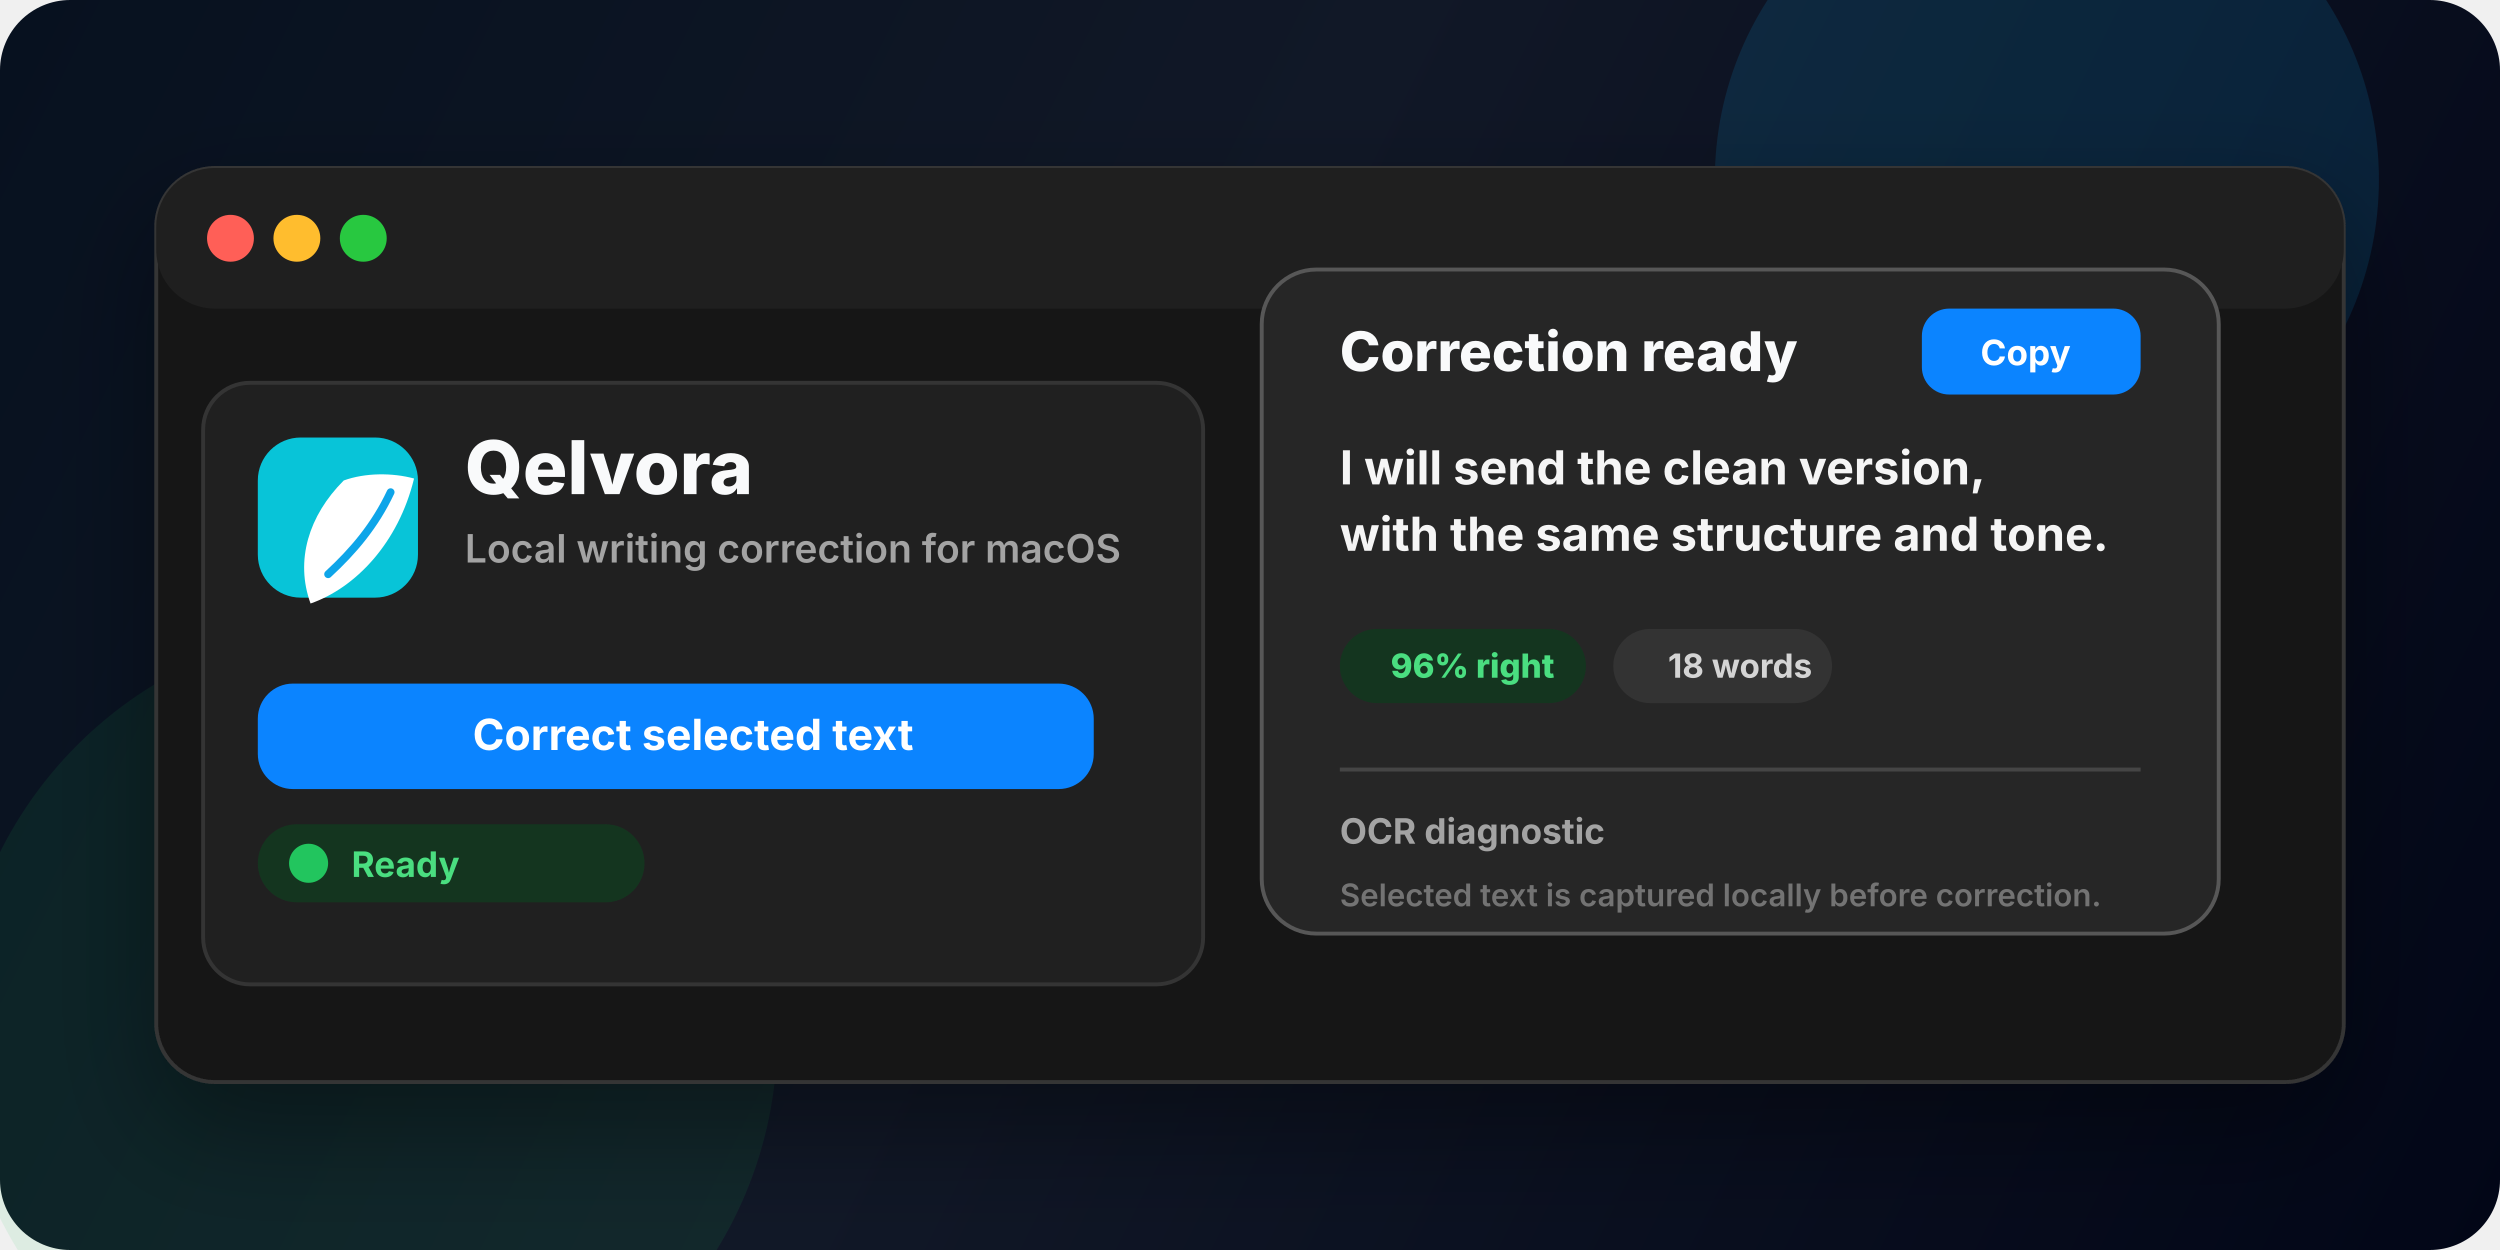
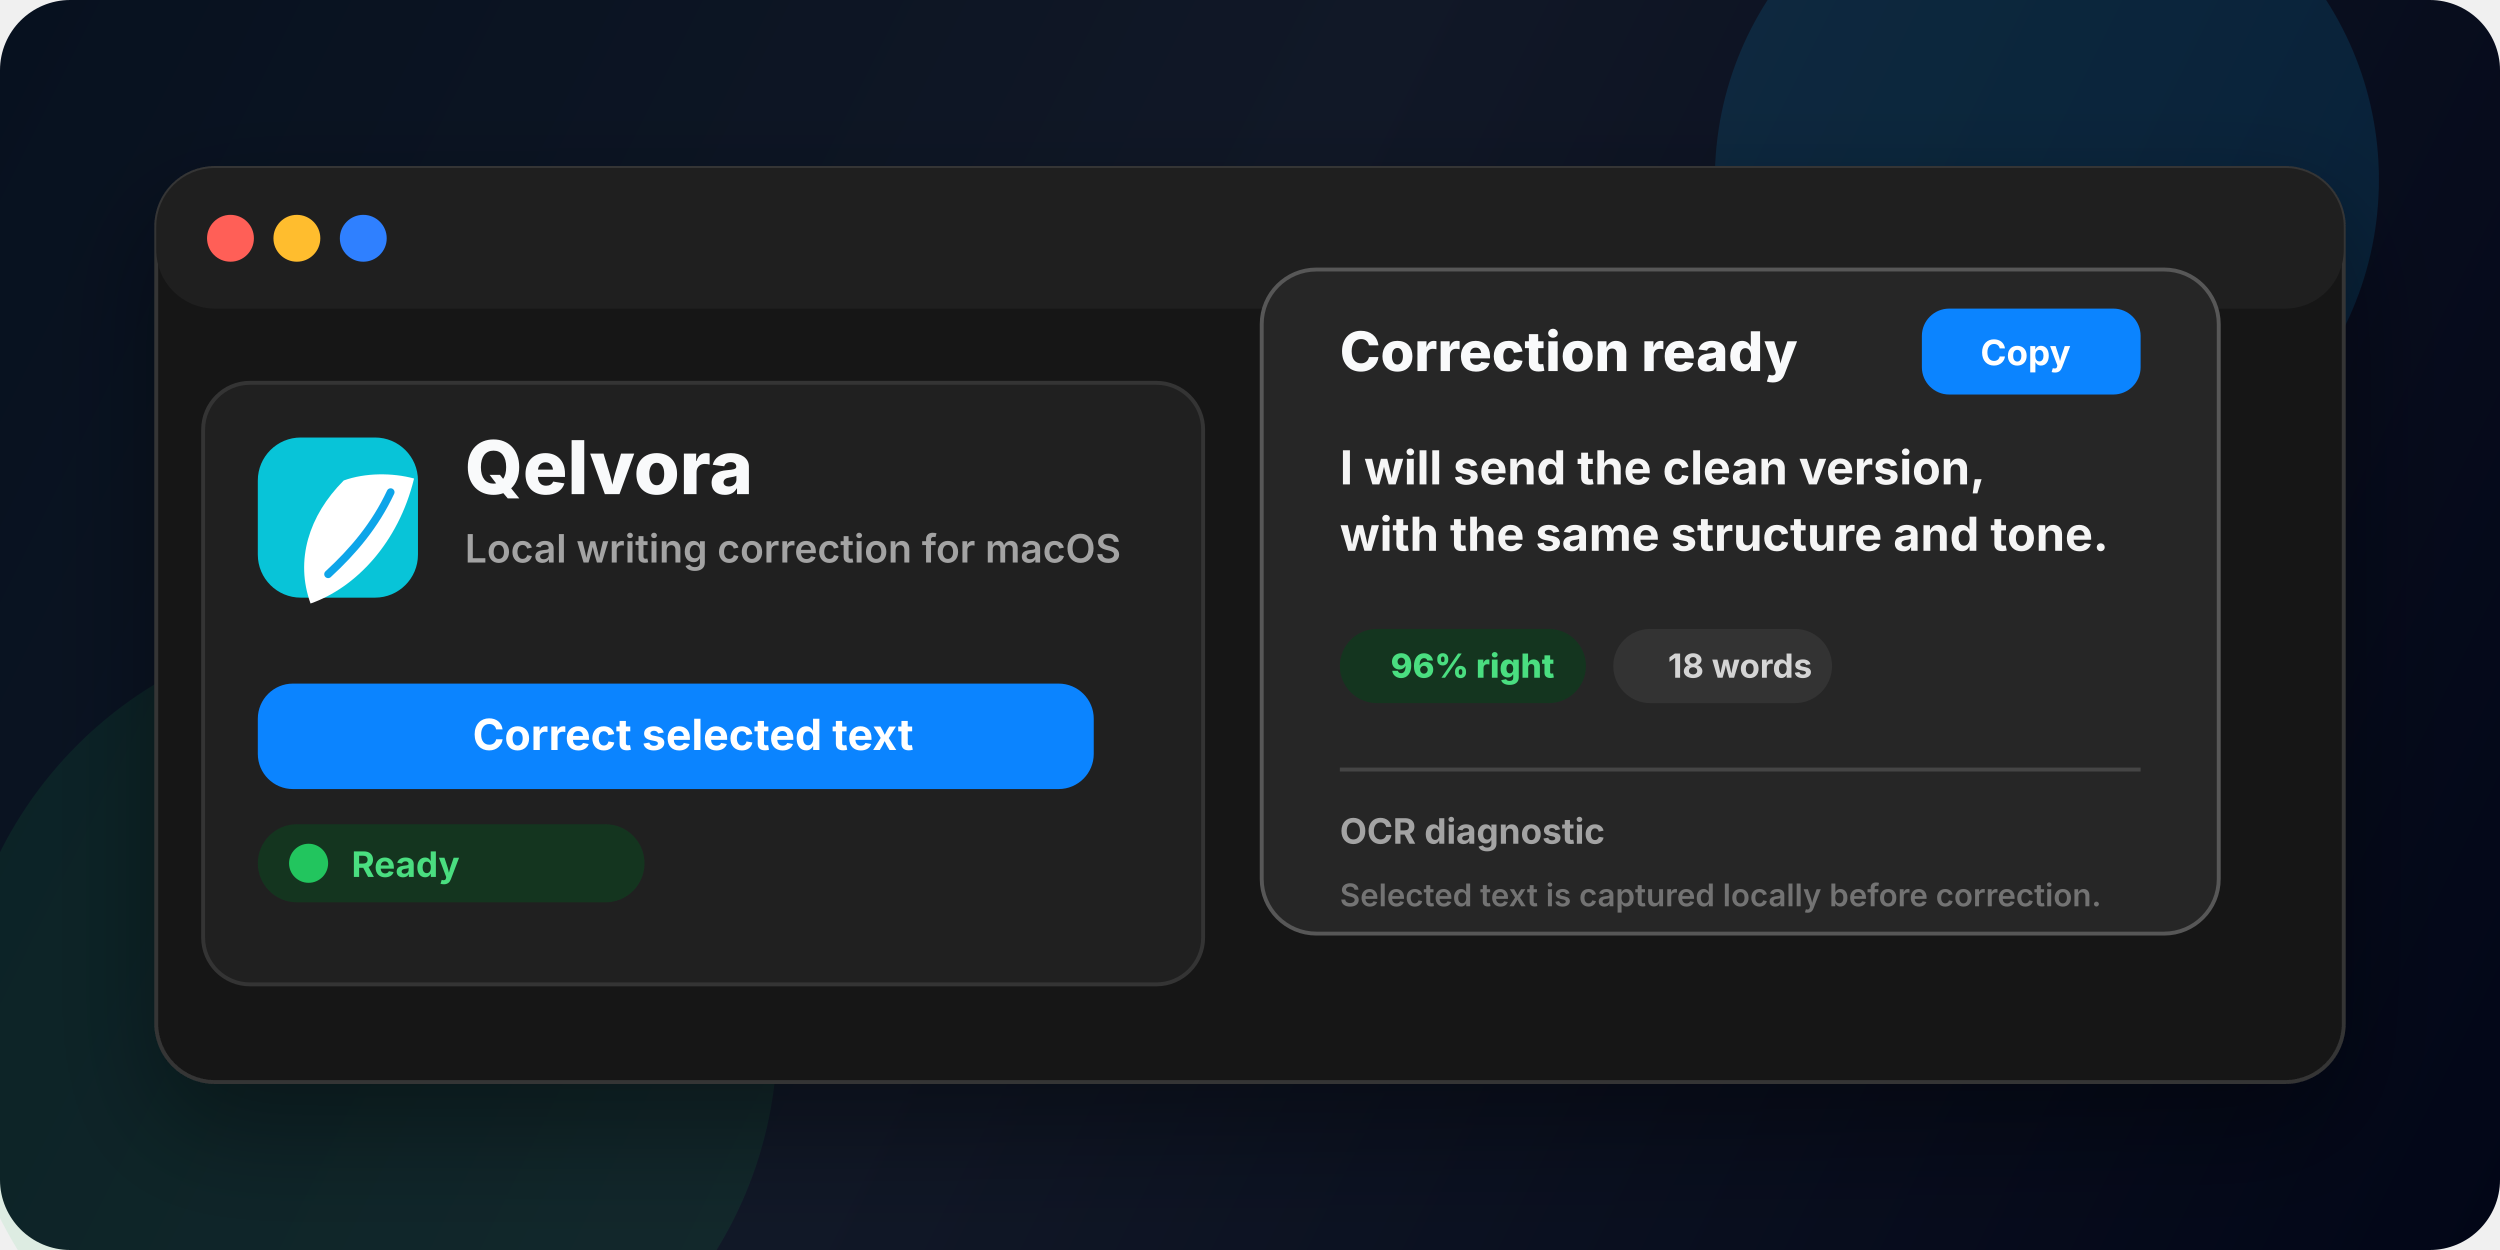
<svg xmlns="http://www.w3.org/2000/svg" width="1280" height="640" viewBox="0 0 1280 640" fill="none" role="img" aria-labelledby="title desc">
  <defs>
    <linearGradient id="bg" x1="0" y1="0" x2="1280" y2="640" gradientUnits="userSpaceOnUse">
      <stop stop-color="#07111f" />
      <stop offset="0.45" stop-color="#111827" />
      <stop offset="1" stop-color="#020617" />
    </linearGradient>
    <linearGradient id="brand" x1="84" y1="94" x2="166" y2="176" gradientUnits="userSpaceOnUse">
      <stop stop-color="#1688ff" />
      <stop offset="1" stop-color="#08c4d8" />
    </linearGradient>
    <filter id="shadow" x="-20%" y="-20%" width="140%" height="140%" color-interpolation-filters="sRGB">
      <feDropShadow dx="0" dy="24" stdDeviation="28" flood-color="#000000" flood-opacity="0.38" />
    </filter>
  </defs>
  <rect width="1280" height="640" rx="36" fill="url(#bg)" />
  <circle cx="1048" cy="92" r="170" fill="#0EA5E9" opacity="0.14" />
  <circle cx="188" cy="530" r="210" fill="#22C55E" opacity="0.09" />
  <rect x="80" y="86" width="1120" height="468" rx="30" fill="#171717" stroke="#343434" stroke-width="2" filter="url(#shadow)" />
  <rect x="80" y="86" width="1120" height="72" rx="30" fill="#1f1f1f" />
  <circle cx="118" cy="122" r="12" fill="#ff5f57" />
  <circle cx="152" cy="122" r="12" fill="#ffbd2e" />
-   <circle cx="186" cy="122" r="12" fill="#28c840" />
+   <circle cx="186" cy="122" r="12" fill="#2f80ff" />
  <rect x="104" y="196" width="512" height="308" rx="24" fill="#202020" stroke="#343434" stroke-width="2" />
  <rect x="132" y="224" width="82" height="82" rx="22" fill="url(#brand)" />
  <path d="M176 246c-18 18-25 41-17 63 23-8 45-31 53-64-11-3-25-3-36 1Z" fill="white" />
  <path d="M168 294c13-12 24-25 32-42" stroke="#0EA5E9" stroke-width="4" stroke-linecap="round" />
  <text x="238" y="253" fill="#F9FAFB" font-family="Inter, ui-sans-serif, system-ui, -apple-system, BlinkMacSystemFont, Segoe UI, sans-serif" font-size="38" font-weight="800">Qelvora</text>
  <text x="238" y="288" fill="#A3A3A3" font-family="Inter, ui-sans-serif, system-ui, -apple-system, BlinkMacSystemFont, Segoe UI, sans-serif" font-size="20" font-weight="600">Local writing correction for macOS</text>
  <rect x="132" y="350" width="428" height="54" rx="18" fill="#0B84FF" />
  <text x="242" y="384" fill="white" font-family="Inter, ui-sans-serif, system-ui, -apple-system, BlinkMacSystemFont, Segoe UI, sans-serif" font-size="22" font-weight="750">Correct selected text</text>
  <rect x="132" y="422" width="198" height="40" rx="20" fill="#14351f" />
  <circle cx="158" cy="442" r="10" fill="#22C55E" />
  <text x="180" y="449" fill="#4ADE80" font-family="Inter, ui-sans-serif, system-ui, -apple-system, BlinkMacSystemFont, Segoe UI, sans-serif" font-size="18" font-weight="750">Ready</text>
  <rect x="646" y="138" width="490" height="340" rx="28" fill="#262626" stroke="#575757" stroke-width="2" />
  <text x="686" y="190" fill="#F9FAFB" font-family="Inter, ui-sans-serif, system-ui, -apple-system, BlinkMacSystemFont, Segoe UI, sans-serif" font-size="28" font-weight="800">Correction ready</text>
  <rect x="984" y="158" width="112" height="44" rx="14" fill="#0B84FF" />
  <text x="1014" y="187" fill="white" font-family="Inter, ui-sans-serif, system-ui, -apple-system, BlinkMacSystemFont, Segoe UI, sans-serif" font-size="18" font-weight="750">Copy</text>
  <text x="686" y="248" fill="#F5F5F5" font-family="Inter, ui-sans-serif, system-ui, -apple-system, BlinkMacSystemFont, Segoe UI, sans-serif" font-size="24" font-weight="650">
    <tspan x="686" dy="0">I will send the clean version,</tspan>
    <tspan x="686" dy="34">with the same structure and tone.</tspan>
  </text>
  <rect x="686" y="322" width="126" height="38" rx="19" fill="#14351f" />
  <text x="712" y="347" fill="#4ADE80" font-family="Inter, ui-sans-serif, system-ui, -apple-system, BlinkMacSystemFont, Segoe UI, sans-serif" font-size="17" font-weight="800">96% right</text>
  <rect x="826" y="322" width="112" height="38" rx="19" fill="#333333" />
  <text x="854" y="347" fill="#D4D4D4" font-family="Inter, ui-sans-serif, system-ui, -apple-system, BlinkMacSystemFont, Segoe UI, sans-serif" font-size="17" font-weight="750">18 words</text>
  <line x1="686" y1="394" x2="1096" y2="394" stroke="#454545" stroke-width="2" />
  <text x="686" y="432" fill="#A3A3A3" font-family="Inter, ui-sans-serif, system-ui, -apple-system, BlinkMacSystemFont, Segoe UI, sans-serif" font-size="18" font-weight="750">OCR diagnostic</text>
  <text x="686" y="464" fill="#737373" font-family="Inter, ui-sans-serif, system-ui, -apple-system, BlinkMacSystemFont, Segoe UI, sans-serif" font-size="16" font-weight="600">Selected text is captured locally before correction.</text>
</svg>
